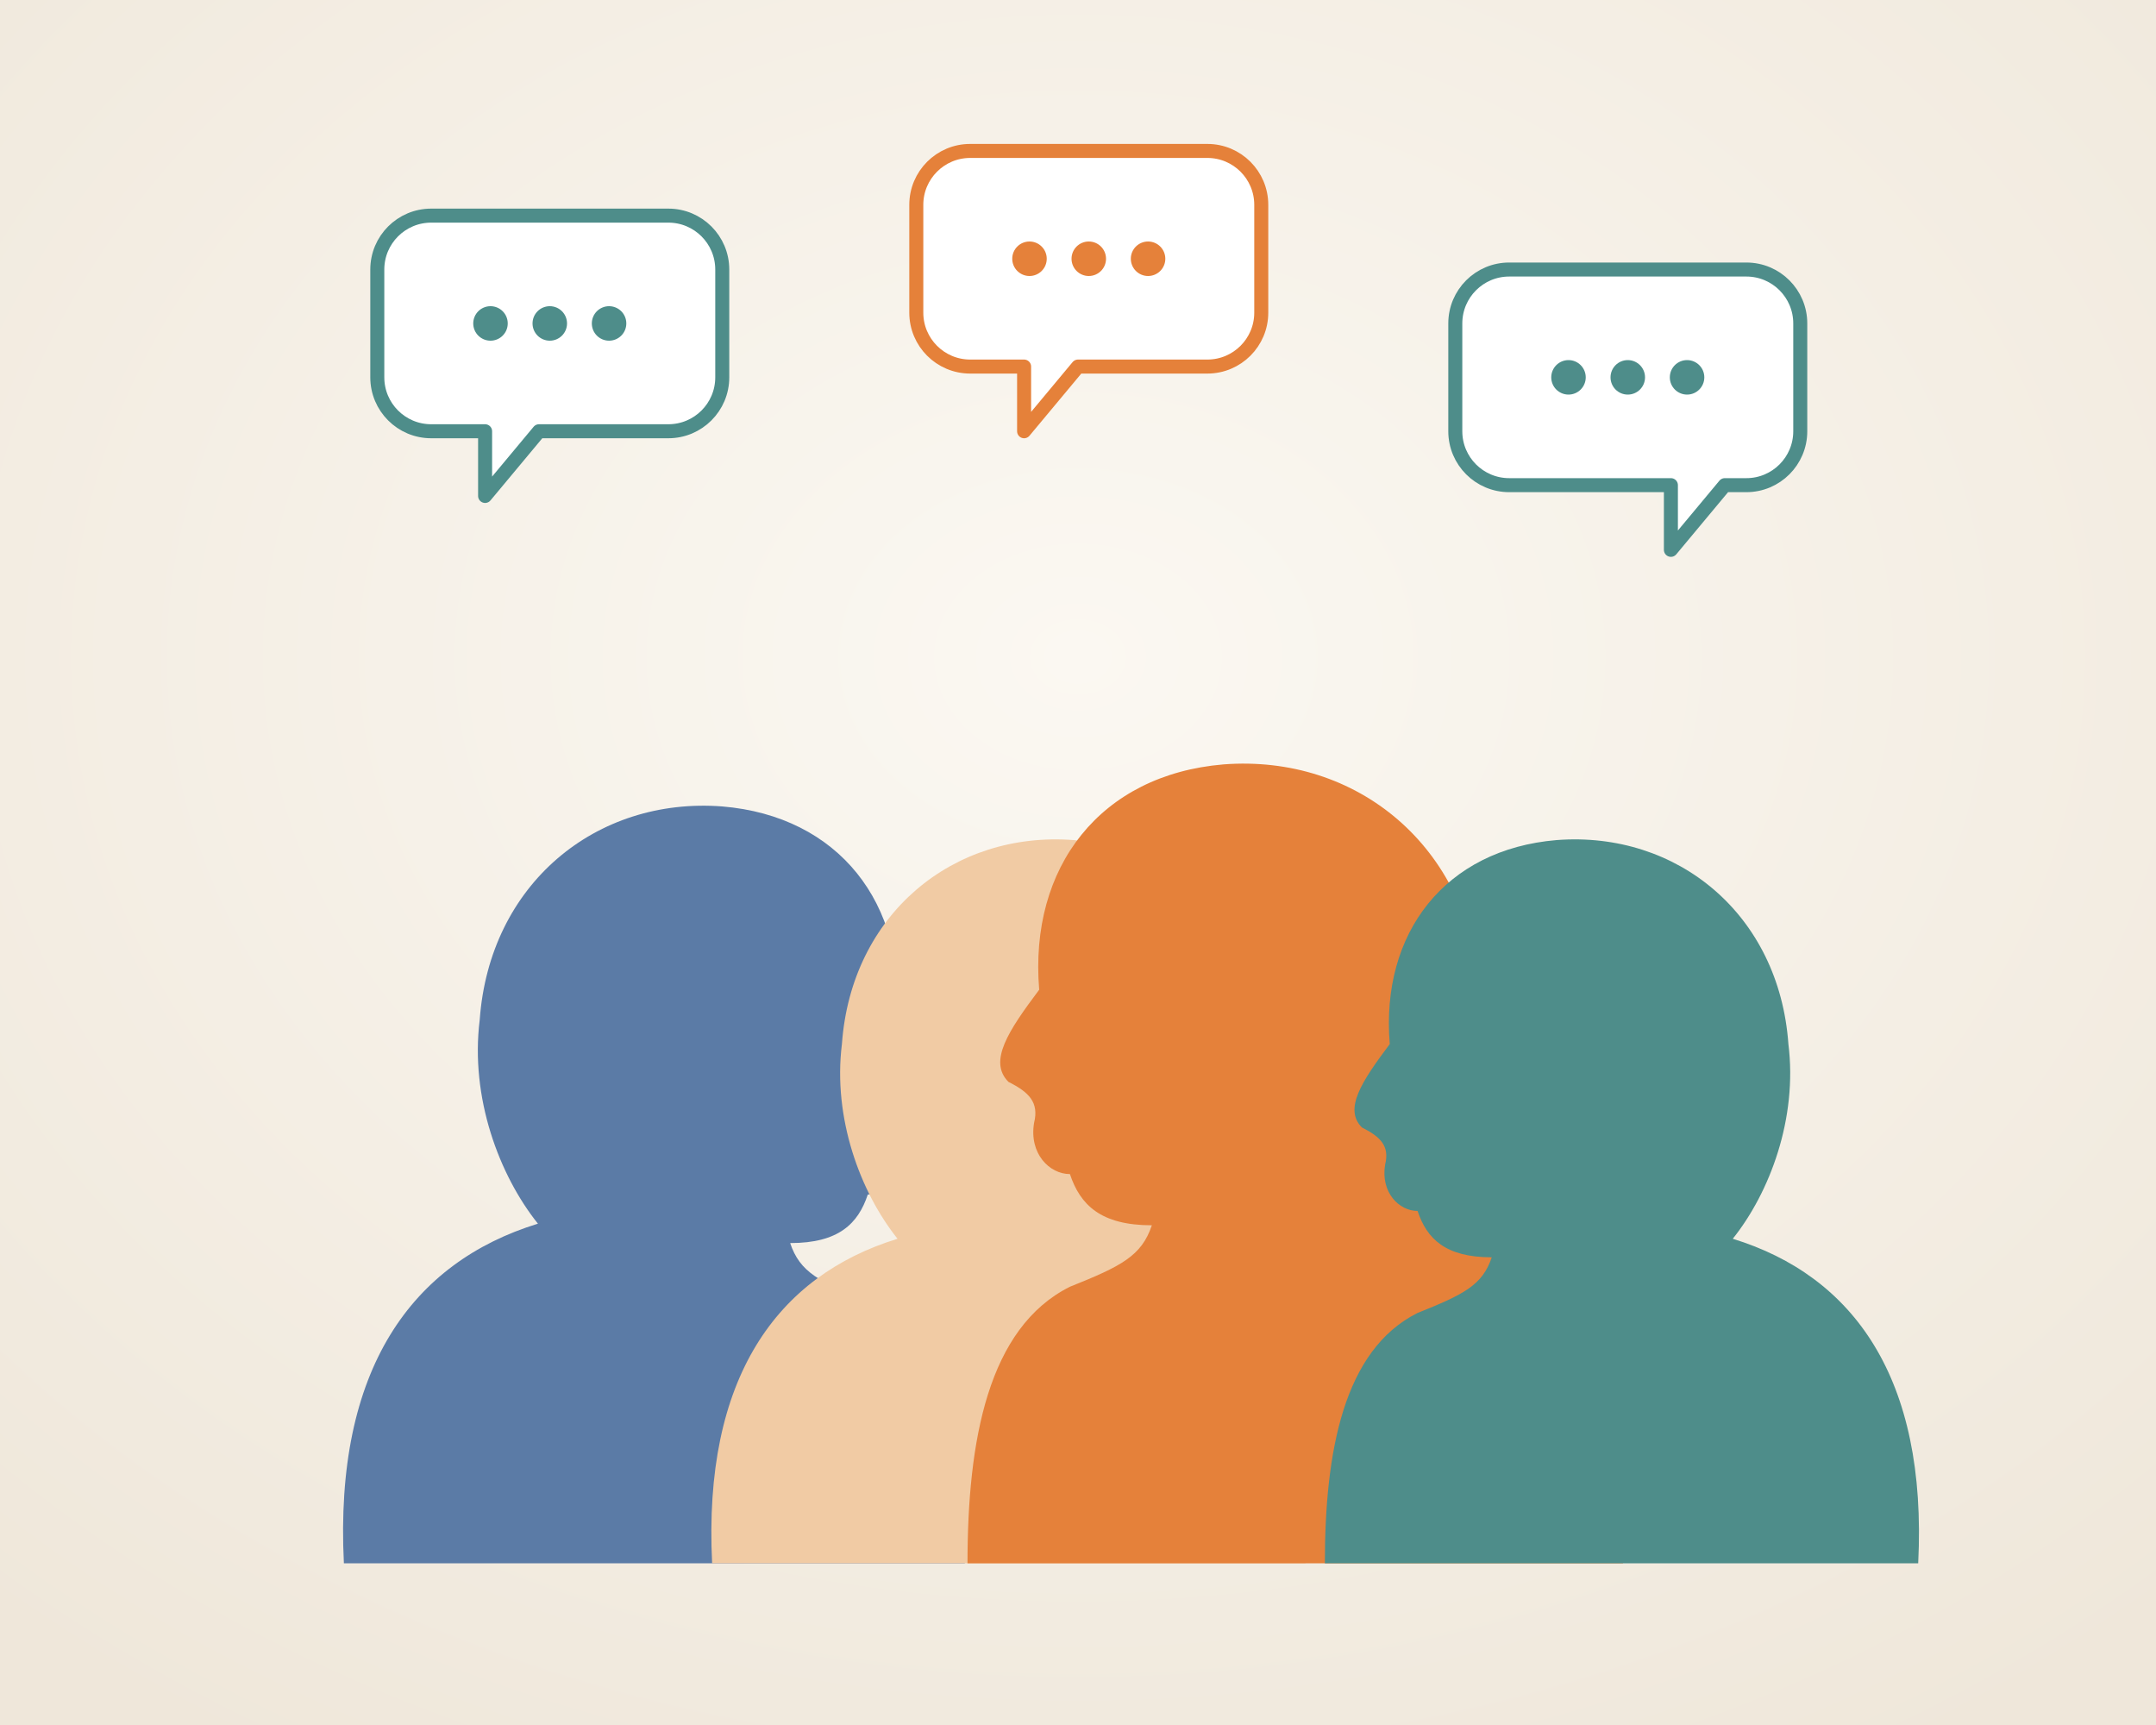
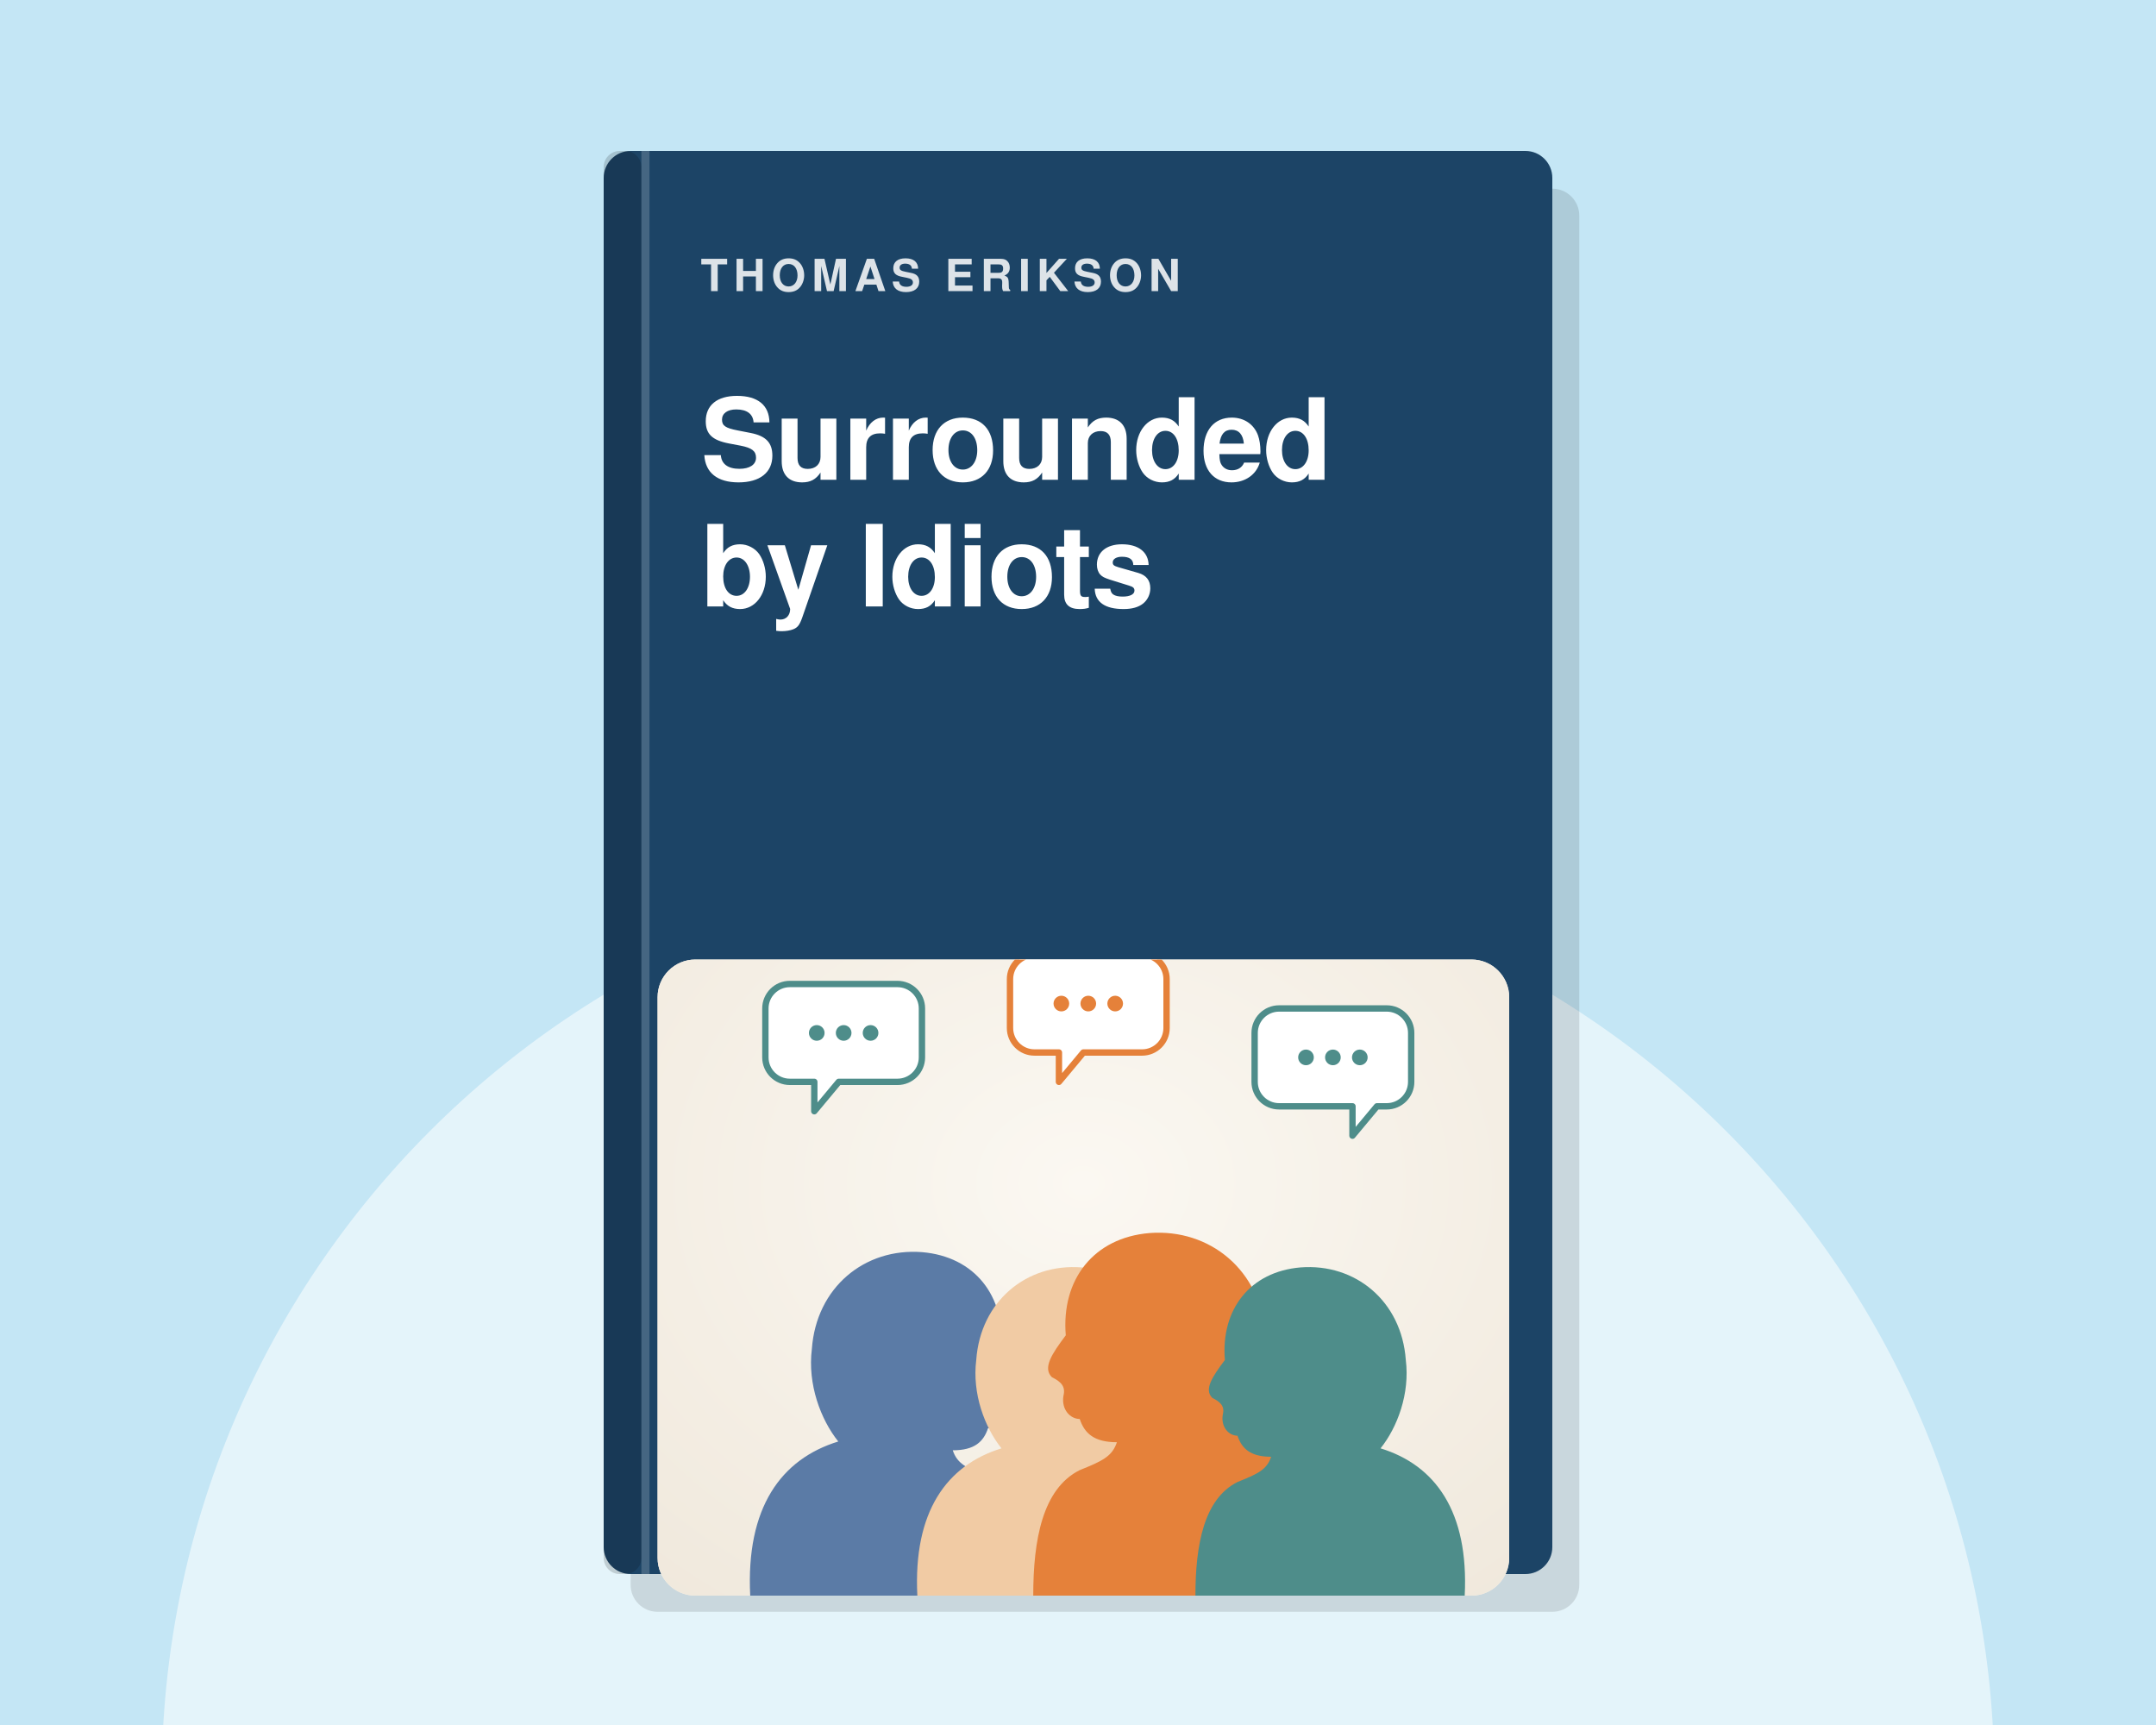
<svg xmlns="http://www.w3.org/2000/svg" viewBox="0 0 400 320">
  <defs>
    <radialGradient id="g" cx="50%" cy="38%" r="75%">
      <stop offset="0" stop-color="#FBF8F2" />
      <stop offset="1" stop-color="#EFE7DA" />
    </radialGradient>
  </defs>
-   <rect width="400" height="320" fill="url(#g)" />
-   <g transform="translate(116 290) scale(0.9)">
-     <path d="M-58 0C-60-40-44-62-18-70C-26-80-32-96-30-112C-28-140-6-158 20-156C44-154 58-136 56-112C62-104 66-98 62-94C58-92 56-90 57-86C58-80 54-76 50-76C48-70 44-66 34-66C36-60 40-58 50-54C66-46 70-24 70 0Z" fill="#5B7BA6" />
+   <rect width="400" height="320" fill="#C4E6F5" />
+   <circle cx="200" cy="330" r="170" fill="#FFFFFF" opacity=".55" />
+   <rect x="117" y="35" width="176" height="264" rx="5" fill="#000" opacity=".12" />
+   <rect x="112" y="28" width="176" height="264" rx="5" fill="#1C4466" />
+   <rect x="112" y="28" width="7" height="264" rx="3" fill="#000" opacity=".16" />
+   <rect x="119" y="28" width="1.5" height="264" rx="0" fill="#FFF" opacity=".18" />
+   <text x="130" y="89.0" font-family="'Helvetica Neue', Helvetica, Arial, sans-serif" font-weight="800" font-size="21" fill="#FFFFFF" letter-spacing="-.2">Surrounded</text>
+   <text x="130" y="112.5" font-family="'Helvetica Neue', Helvetica, Arial, sans-serif" font-weight="800" font-size="21" fill="#FFFFFF" letter-spacing="-.2">by Idiots</text>
+   <text x="130" y="54" font-family="'Helvetica Neue', Helvetica, Arial, sans-serif" font-weight="700" font-size="8.2" letter-spacing="1.1" fill="#FFFFFF" opacity=".85">THOMAS ERIKSON</text>
+   <clipPath id="pc">
+     <rect x="122" y="178" width="158" height="118" rx="7" />
+   </clipPath>
+   <g clip-path="url(#pc)">
+     <rect x="122" y="178" width="158" height="118" fill="#F6F1E8" />
+     <svg x="122" y="178" width="158" height="118" viewBox="20 30 360 260" preserveAspectRatio="xMidYMid slice">
+       <rect width="400" height="320" fill="url(#g)" />
+       <g transform="translate(116 290) scale(0.9)">
+         <path d="M-58 0C-60-40-44-62-18-70C-26-80-32-96-30-112C-28-140-6-158 20-156C44-154 58-136 56-112C62-104 66-98 62-94C58-92 56-90 57-86C58-80 54-76 50-76C48-70 44-66 34-66C36-60 40-58 50-54C66-46 70-24 70 0Z" fill="#5B7BA6" />
+       </g>
+       <g transform="translate(182 290) scale(0.86)">
+         <path d="M-58 0C-60-40-44-62-18-70C-26-80-32-96-30-112C-28-140-6-158 20-156C44-154 58-136 56-112C62-104 66-98 62-94C58-92 56-90 57-86C58-80 54-76 50-76C48-70 44-66 34-66C36-60 40-58 50-54C66-46 70-24 70 0Z" fill="#F1CBA4" />
+       </g>
+       <g transform="translate(246 290) scale(0.95)">
+         <g transform="scale(-1 1)">
+           <path d="M-58 0C-60-40-44-62-18-70C-26-80-32-96-30-112C-28-140-6-158 20-156C44-154 58-136 56-112C62-104 66-98 62-94C58-92 56-90 57-86C58-80 54-76 50-76C48-70 44-66 34-66C36-60 40-58 50-54C66-46 70-24 70 0Z" fill="#E5813A" />
+         </g>
+       </g>
+       <g transform="translate(306 290) scale(0.86)">
+         <g transform="scale(-1 1)">
+           <path d="M-58 0C-60-40-44-62-18-70C-26-80-32-96-30-112C-28-140-6-158 20-156C44-154 58-136 56-112C62-104 66-98 62-94C58-92 56-90 57-86C58-80 54-76 50-76C48-70 44-66 34-66C36-60 40-58 50-54C66-46 70-24 70 0Z" fill="#4E8D8A" />
+         </g>
+       </g>
+       <path d="M80 40h44a10 10 0 0 1 10 10v20a10 10 0 0 1-10 10H100l-10 12v-12H80a10 10 0 0 1-10-10v-20a10 10 0 0 1 10-10z" fill="#FFFFFF" stroke="#4E8D8A" stroke-width="2.6" stroke-linejoin="round" />
+       <circle cx="91.0" cy="60.0" r="3.2" fill="#4E8D8A" />
+       <circle cx="102.0" cy="60.0" r="3.2" fill="#4E8D8A" />
+       <circle cx="113.0" cy="60.0" r="3.2" fill="#4E8D8A" />
+       <path d="M180 28h44a10 10 0 0 1 10 10v20a10 10 0 0 1-10 10H200l-10 12v-12H180a10 10 0 0 1-10-10v-20a10 10 0 0 1 10-10z" fill="#FFFFFF" stroke="#E5813A" stroke-width="2.6" stroke-linejoin="round" />
+       <circle cx="191.0" cy="48.0" r="3.2" fill="#E5813A" />
+       <circle cx="202.0" cy="48.0" r="3.2" fill="#E5813A" />
+       <circle cx="213.0" cy="48.0" r="3.2" fill="#E5813A" />
+       <path d="M280 50h44a10 10 0 0 1 10 10v20a10 10 0 0 1-10 10H320l-10 12v-12H280a10 10 0 0 1-10-10v-20a10 10 0 0 1 10-10z" fill="#FFFFFF" stroke="#4E8D8A" stroke-width="2.6" stroke-linejoin="round" />
+       <circle cx="291.0" cy="70.0" r="3.2" fill="#4E8D8A" />
+       <circle cx="302.0" cy="70.0" r="3.2" fill="#4E8D8A" />
+       <circle cx="313.0" cy="70.0" r="3.2" fill="#4E8D8A" />
+     </svg>
  </g>
-   <g transform="translate(182 290) scale(0.86)">
-     <path d="M-58 0C-60-40-44-62-18-70C-26-80-32-96-30-112C-28-140-6-158 20-156C44-154 58-136 56-112C62-104 66-98 62-94C58-92 56-90 57-86C58-80 54-76 50-76C48-70 44-66 34-66C36-60 40-58 50-54C66-46 70-24 70 0Z" fill="#F1CBA4" />
-   </g>
-   <g transform="translate(246 290) scale(0.95)">
-     <g transform="scale(-1 1)">
-       <path d="M-58 0C-60-40-44-62-18-70C-26-80-32-96-30-112C-28-140-6-158 20-156C44-154 58-136 56-112C62-104 66-98 62-94C58-92 56-90 57-86C58-80 54-76 50-76C48-70 44-66 34-66C36-60 40-58 50-54C66-46 70-24 70 0Z" fill="#E5813A" />
-     </g>
-   </g>
-   <g transform="translate(306 290) scale(0.86)">
-     <g transform="scale(-1 1)">
-       <path d="M-58 0C-60-40-44-62-18-70C-26-80-32-96-30-112C-28-140-6-158 20-156C44-154 58-136 56-112C62-104 66-98 62-94C58-92 56-90 57-86C58-80 54-76 50-76C48-70 44-66 34-66C36-60 40-58 50-54C66-46 70-24 70 0Z" fill="#4E8D8A" />
-     </g>
-   </g>
-   <path d="M80 40h44a10 10 0 0 1 10 10v20a10 10 0 0 1-10 10H100l-10 12v-12H80a10 10 0 0 1-10-10v-20a10 10 0 0 1 10-10z" fill="#FFFFFF" stroke="#4E8D8A" stroke-width="2.6" stroke-linejoin="round" />
-   <circle cx="91.0" cy="60.0" r="3.2" fill="#4E8D8A" />
-   <circle cx="102.0" cy="60.0" r="3.2" fill="#4E8D8A" />
-   <circle cx="113.0" cy="60.0" r="3.2" fill="#4E8D8A" />
-   <path d="M180 28h44a10 10 0 0 1 10 10v20a10 10 0 0 1-10 10H200l-10 12v-12H180a10 10 0 0 1-10-10v-20a10 10 0 0 1 10-10z" fill="#FFFFFF" stroke="#E5813A" stroke-width="2.6" stroke-linejoin="round" />
-   <circle cx="191.0" cy="48.0" r="3.2" fill="#E5813A" />
-   <circle cx="202.0" cy="48.0" r="3.2" fill="#E5813A" />
-   <circle cx="213.0" cy="48.0" r="3.2" fill="#E5813A" />
-   <path d="M280 50h44a10 10 0 0 1 10 10v20a10 10 0 0 1-10 10H320l-10 12v-12H280a10 10 0 0 1-10-10v-20a10 10 0 0 1 10-10z" fill="#FFFFFF" stroke="#4E8D8A" stroke-width="2.6" stroke-linejoin="round" />
-   <circle cx="291.0" cy="70.0" r="3.2" fill="#4E8D8A" />
-   <circle cx="302.0" cy="70.0" r="3.2" fill="#4E8D8A" />
-   <circle cx="313.0" cy="70.0" r="3.2" fill="#4E8D8A" />
+   <circle cx="273" cy="280" r="0" fill="none" />
</svg>
